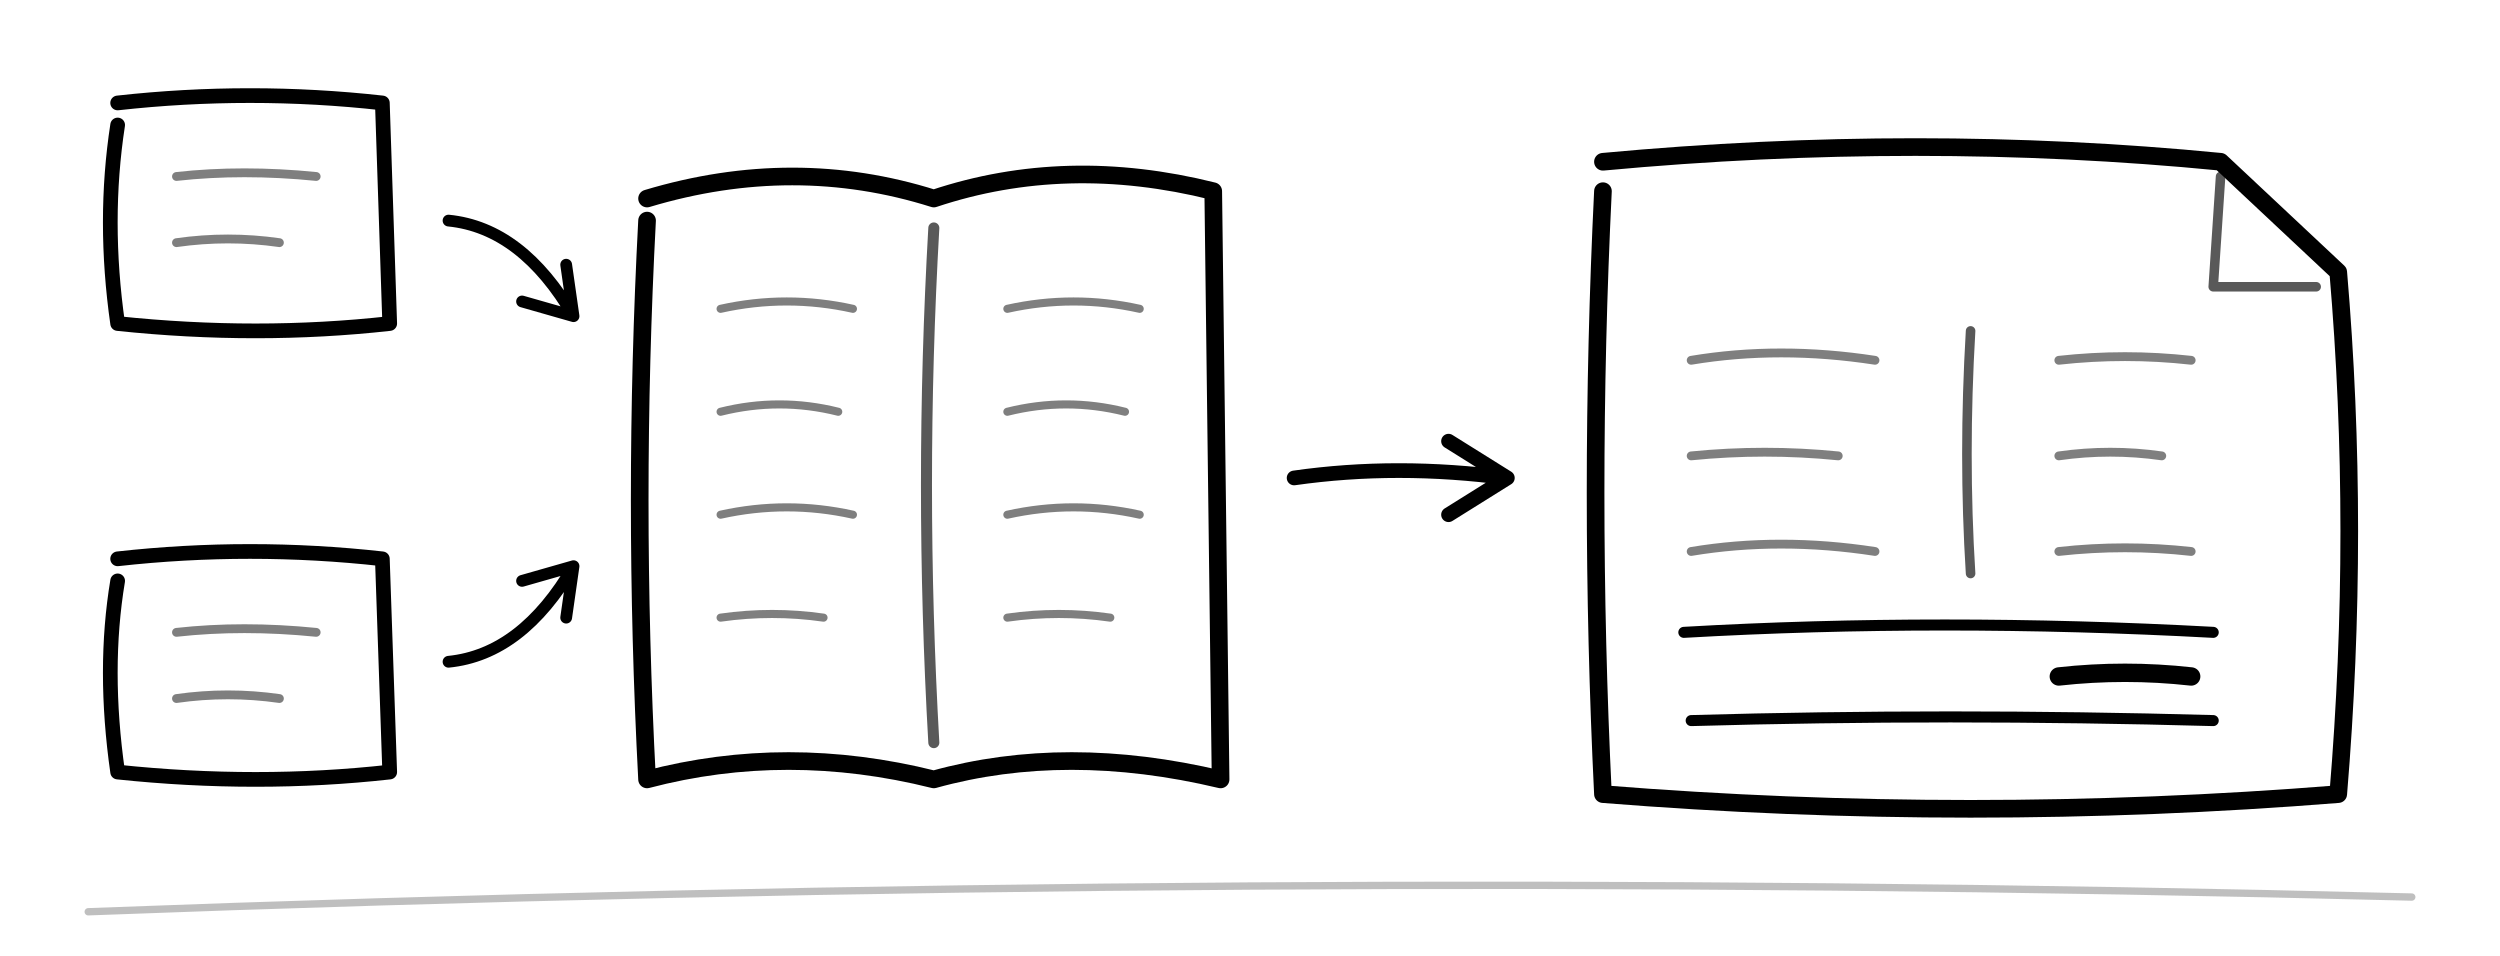
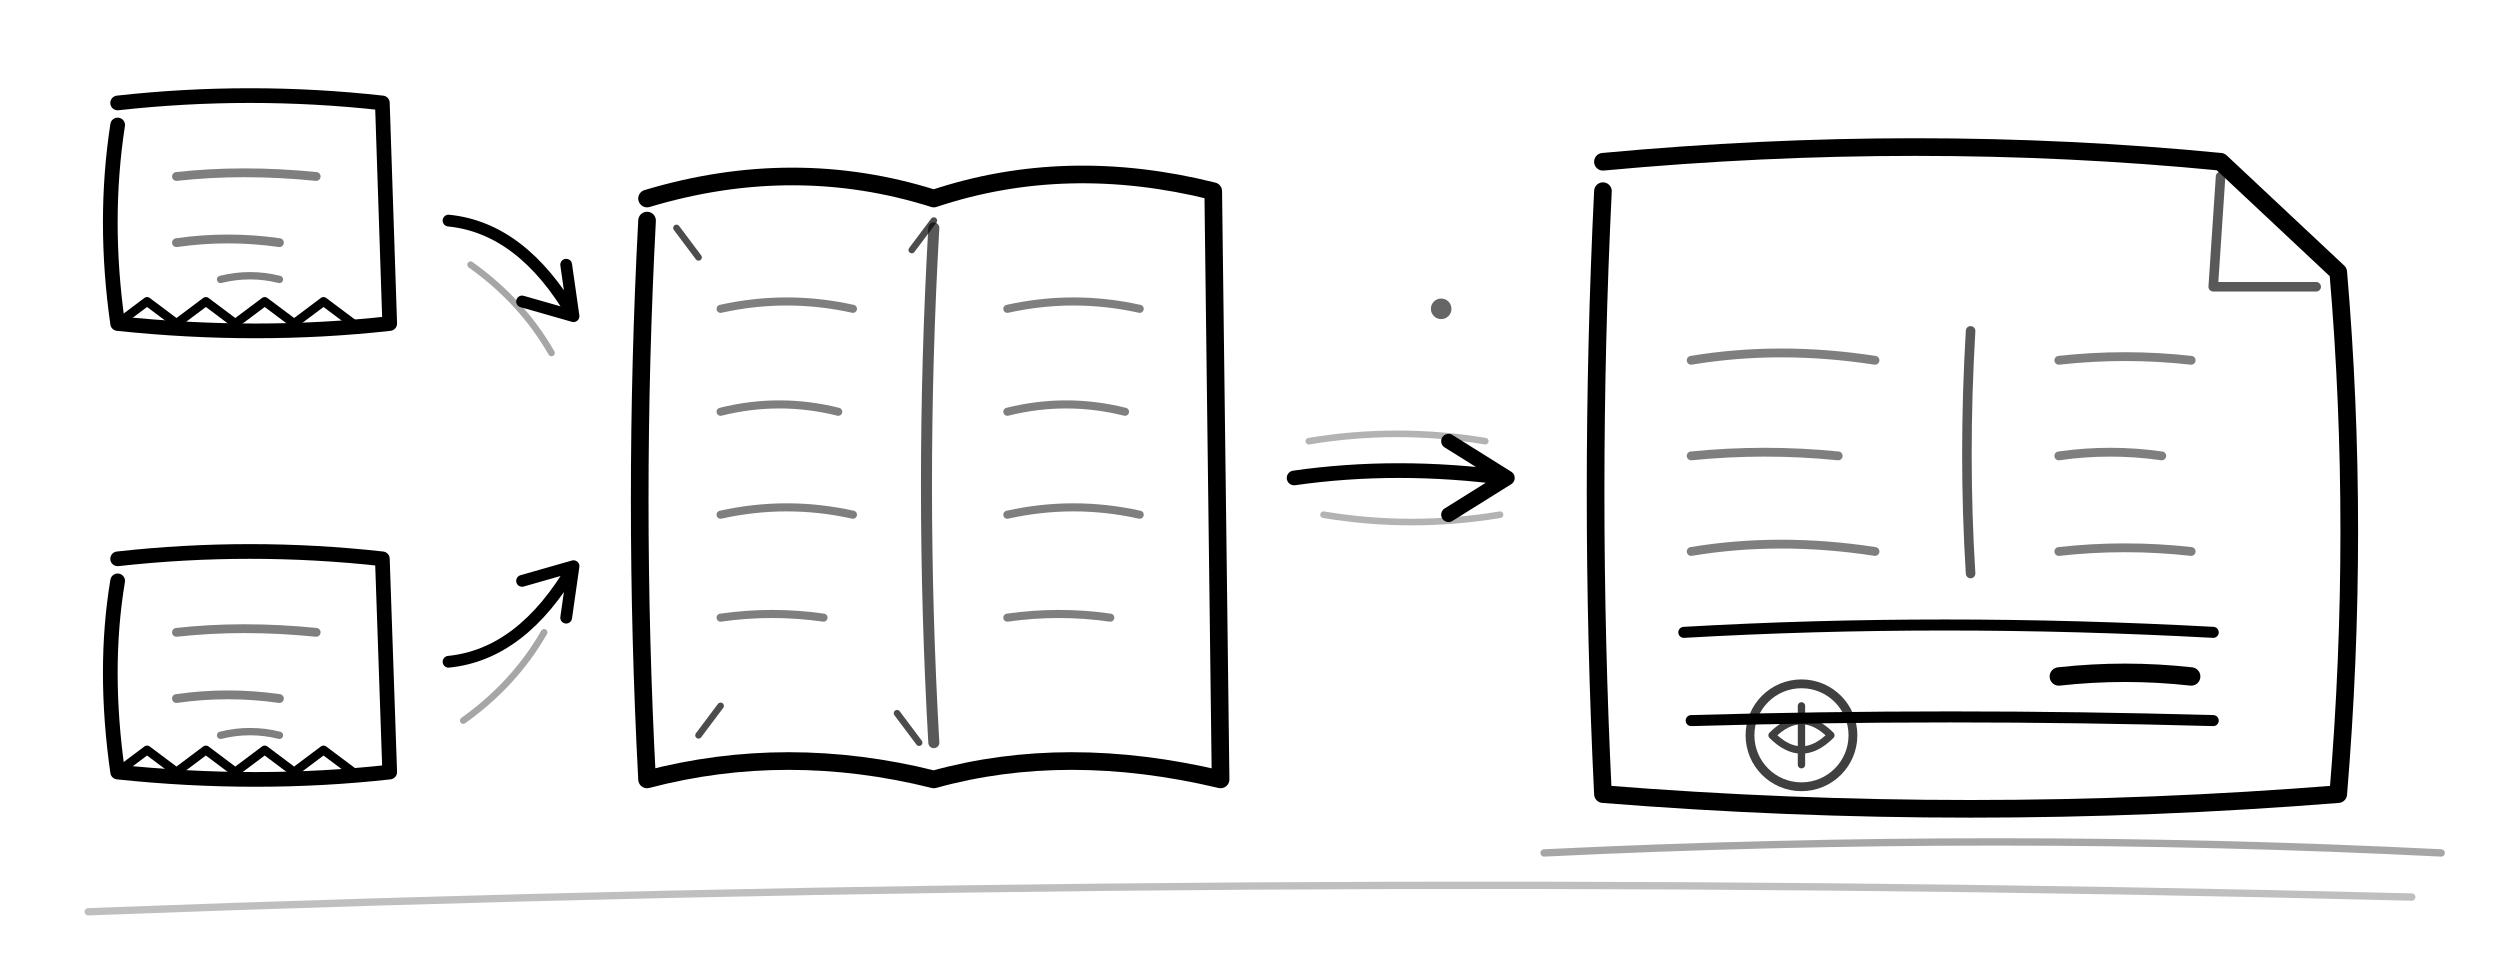
<svg class="a-cost-ledger" viewBox="0 0 340 130" fill="none" stroke="currentColor" stroke-width="1.8" stroke-linecap="round" stroke-linejoin="round">
-   <path d="M16 14q18-2 36 0l1 30q-18 2-37 0q-2-14 0-27M16 76q18-2 36 0l1 29q-18 2-37 0q-2-14 0-26" stroke-width="2" pathLength="100" />
+   <g>
+     <path d="M16 14q18-2 36 0l1 30q-18 2-37 0q-2-14 0-27" stroke-width="2" pathLength="100" />
+     <path d="M16 44l4-3 4 3 4-3 4 3 4-3 4 3 4-3 4 3" stroke-width="1.2" pathLength="100" />
+   </g>
+   <g>
+     <path d="M16 76q18-2 36 0l1 29q-18 2-37 0q-2-14 0-26" stroke-width="2" pathLength="100" />
+     <path d="M16 105l4-3 4 3 4-3 4 3 4-3 4 3 4-3 4 3" stroke-width="1.2" pathLength="100" />
+   </g>
  <path d="M24 24q9-1 19 0M24 33q7-1 14 0M24 86q9-1 19 0M24 95q7-1 14 0" stroke-width="1.2" opacity=".5" pathLength="100" />
+   <path d="M30 38q4-1 8 0m-8 62q4-1 8 0" opacity=".5" stroke-width="1" pathLength="100" />
  <path d="M61 30q10 1 17 13m-7-2 7 2-1-7M61 90q10-1 17-13m-7 2 7-2-1 7" stroke-width="1.6" pathLength="100" />
+   <path d="M64 36q7 5 11 12m-12 50q7-5 11-12" opacity=".35" stroke-width=".9" pathLength="100" />
  <path d="M88 27q20-6 39 0q18-6 38-1l1 80q-21-5-39 0q-20-5-39 0q-2-38 0-76" stroke-width="2.4" pathLength="100" />
  <path d="M127 31q-2 35 0 70" stroke-width="1.5" opacity=".65" pathLength="100" />
+   <g opacity=".7" stroke-width=".9">
+     <path d="M92 31l3 4m32-5-3 4m-29 66 3-4m27 5-3-4" pathLength="100" />
+   </g>
  <path d="M98 42q9-2 18 0M98 56q8-2 16 0M98 70q9-2 18 0M98 84q7-1 14 0M137 42q9-2 18 0M137 56q8-2 16 0M137 70q9-2 18 0M137 84q7-1 14 0" stroke-width="1.1" opacity=".5" pathLength="100" />
  <path d="M176 65q14-2 29 0m-8-5 8 5-8 5" stroke-width="2" pathLength="100" />
+   <path d="M178 60q12-2 24 0m-22 10q12 2 24 0" opacity=".3" stroke-width=".9" pathLength="100" />
  <path d="M218 22q43-4 84 0l16 15q3 35 0 71q-50 4-100 0q-2-41 0-82" stroke-width="2.4" pathLength="100" />
  <path d="M302 24l-1 15 14 0M268 45q-1 17 0 33" stroke-width="1.3" opacity=".65" pathLength="100" />
  <path d="M230 49q12-2 25 0M230 62q10-1 20 0M230 75q12-2 25 0M280 49q9-1 18 0M280 62q7-1 14 0M280 75q9-1 18 0" stroke-width="1.2" opacity=".5" pathLength="100" />
  <path d="M229 86q35-2 72 0M230 98q35-1 71 0" stroke-width="1.5" pathLength="100" />
  <path d="M280 92q9-1 18 0" stroke-width="2.5" pathLength="100" />
+   <circle cx="245" cy="100" r="7" stroke-width="1.2" opacity=".75" pathLength="100" />
+   <path d="M241 100q4-4 8 0m-8 0q4 4 8 0m-4-4v8" stroke-width="1" opacity=".75" pathLength="100" />
+   <path d="M210 116q62-3 122 0" opacity=".35" stroke-width="1" pathLength="100" />
  <path d="M12 124q158-6 316-2" stroke-width="1" opacity=".25" pathLength="100" />
+   <circle cx="196" cy="42" r="1.4" fill="currentColor" stroke="none" opacity=".6" />
</svg>
